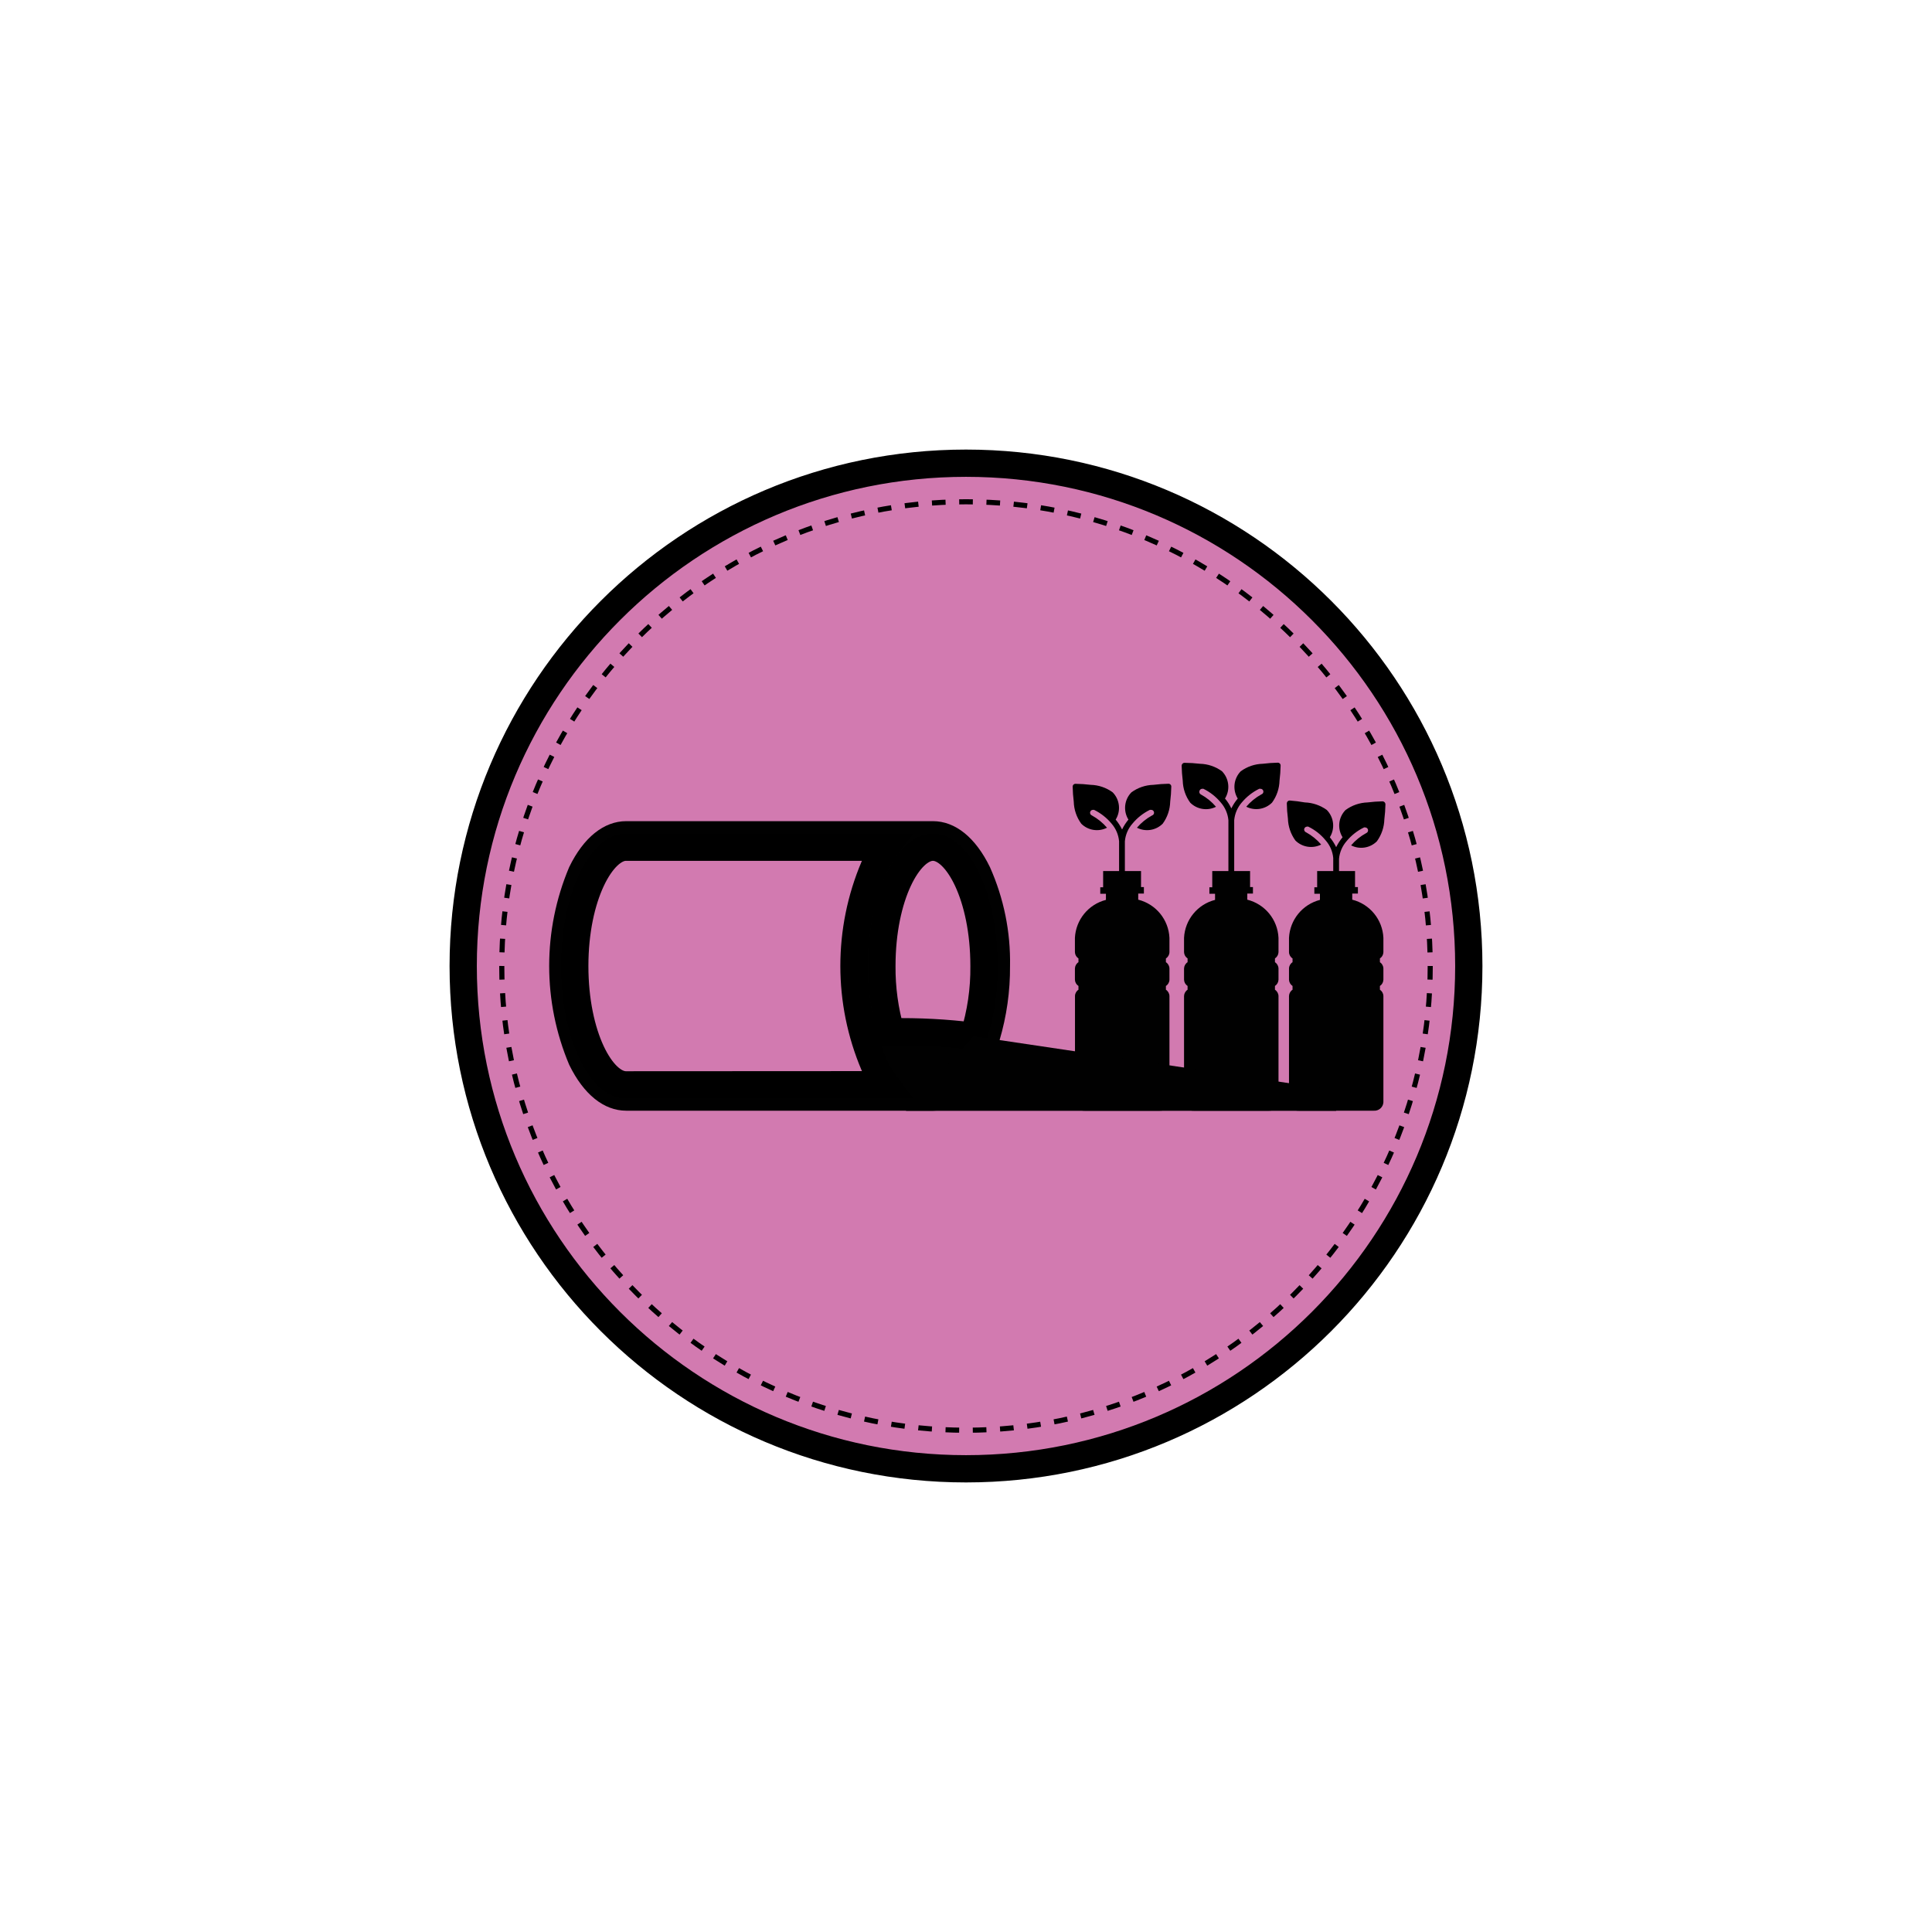
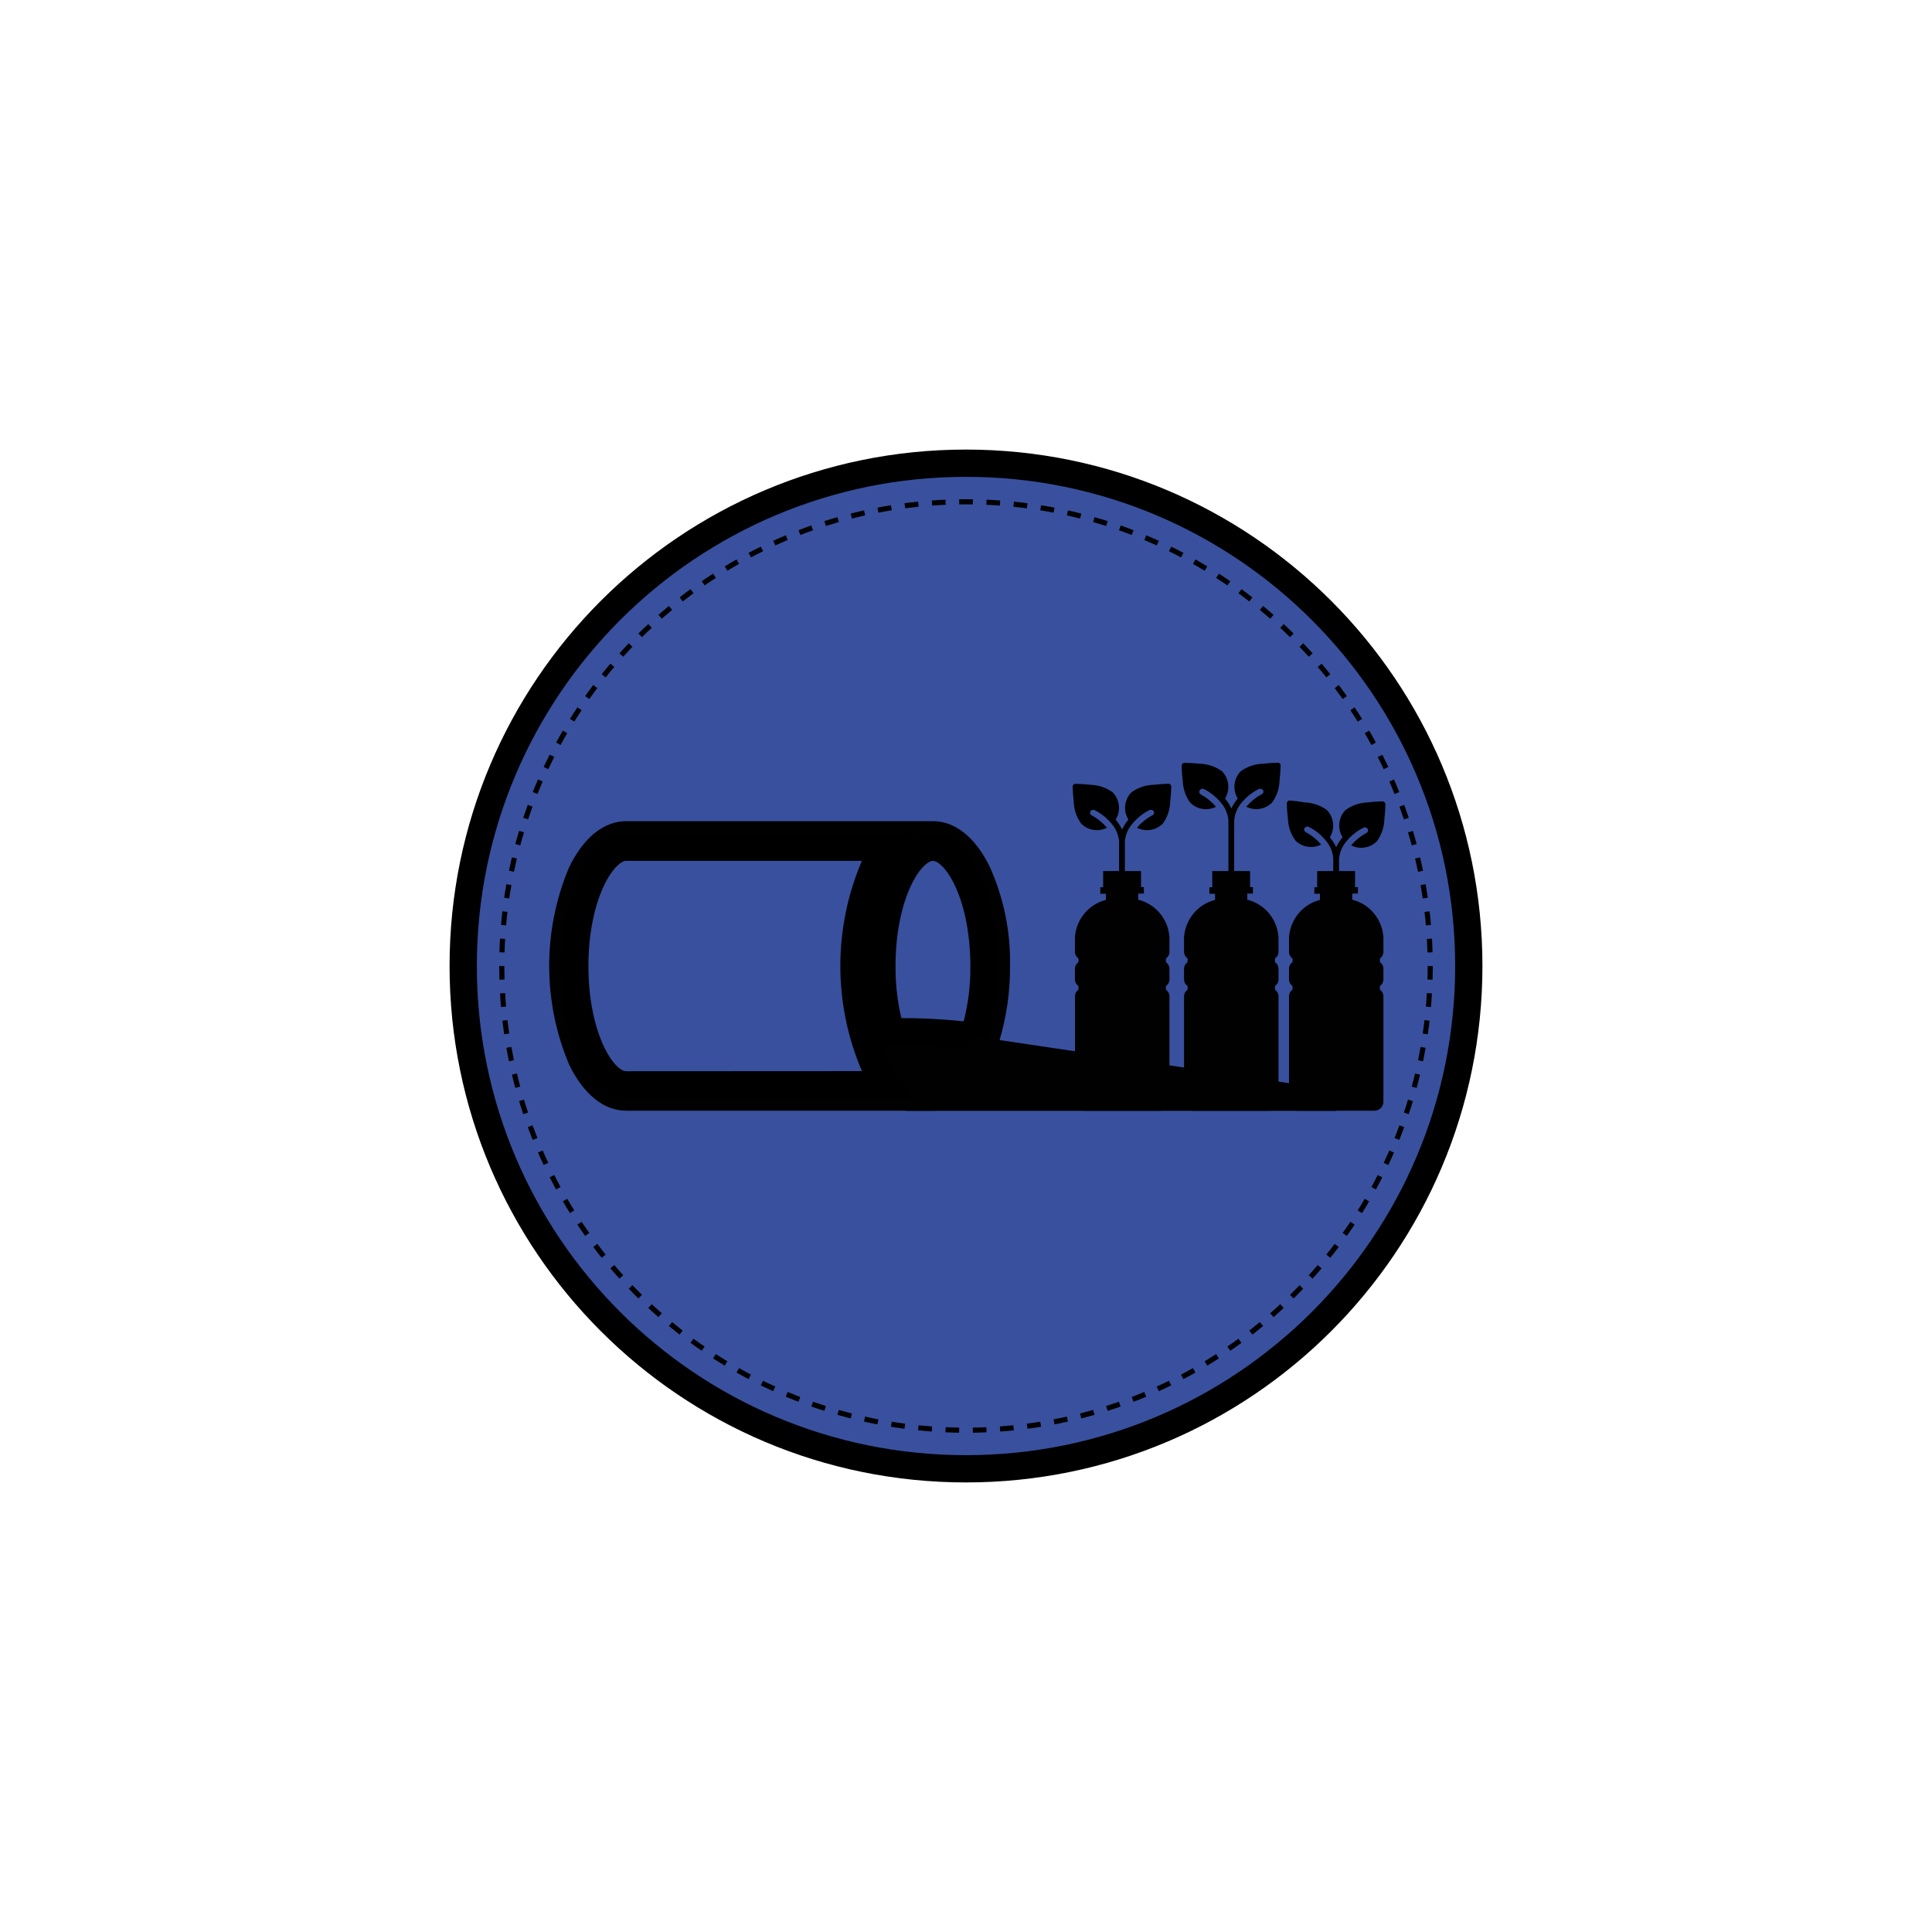
<svg xmlns="http://www.w3.org/2000/svg" viewBox="0 0 283.46 283.46">
-   <circle cx="141.73" cy="141.73" r="73.77" fill="#d27ab0" stroke="#000" stroke-miterlimit="10" stroke-width="4" />
+   <circle cx="141.73" cy="141.73" r="73.77" fill="#39509e" stroke="#000" stroke-miterlimit="10" stroke-width="4" />
  <circle cx="141.73" cy="141.73" r="68.11" fill="none" stroke="#000" stroke-miterlimit="10" stroke-width="0.75" stroke-dasharray="2" />
  <path d="M146.65,152.63a37.47,37.47,0,0,0,1.54-10.9,34,34,0,0,0-2.95-14.51c-2.11-4.34-5.08-6.74-8.36-6.74h-45c-3.28,0-6.26,2.39-8.37,6.74a37.28,37.28,0,0,0,0,29c2.12,4.35,5.09,6.74,8.37,6.74h45.05a7.24,7.24,0,0,0,4.59-1.72" fill="#010101" />
-   <path d="M136.88,124.3c3.54,0,7.49,7.16,7.49,17.43a33.15,33.15,0,0,1-1.52,10.3,84.91,84.91,0,0,0-12.14-.64,33.91,33.91,0,0,1-1.32-9.66C129.39,131.46,133.34,124.3,136.88,124.3Z" fill="#d27ab0" stroke="#000" stroke-miterlimit="10" stroke-width="4" />
-   <path d="M91.83,159.17c-3.55,0-7.5-7.16-7.5-17.44s4-17.43,7.5-17.43H130a17.64,17.64,0,0,0-1.76,2.92,37.16,37.16,0,0,0,0,29,17.75,17.75,0,0,0,1.76,2.93Z" fill="#d27ab0" stroke="#000" stroke-miterlimit="10" stroke-width="4" />
+   <path d="M136.88,124.3c3.54,0,7.49,7.16,7.49,17.43a33.15,33.15,0,0,1-1.52,10.3,84.91,84.91,0,0,0-12.14-.64,33.91,33.91,0,0,1-1.32-9.66C129.39,131.46,133.34,124.3,136.88,124.3Z" fill="#39509e" stroke="#000" stroke-miterlimit="10" stroke-width="4" />
+   <path d="M91.83,159.17c-3.55,0-7.5-7.16-7.5-17.44s4-17.43,7.5-17.43H130a17.64,17.64,0,0,0-1.76,2.92,37.16,37.16,0,0,0,0,29,17.75,17.75,0,0,0,1.76,2.93Z" fill="#39509e" stroke="#000" stroke-miterlimit="10" stroke-width="4" />
  <path d="M167,132v-.9h.83v-.95h-.42V127.8h-5.56v2.38h-.42v.95h.83v.9a6.06,6.06,0,0,0-4.55,5.57h0v2.1a1.15,1.15,0,0,0,.52.92v.55a1.15,1.15,0,0,0-.52.93v1.64a1.15,1.15,0,0,0,.52.92v.55a1.12,1.12,0,0,0-.51.93v15.6a1.33,1.33,0,0,0,1.43,1.22h11a1.33,1.33,0,0,0,1.43-1.22h0v-15.6a1.13,1.13,0,0,0-.52-.93v-.55a1.12,1.12,0,0,0,.52-.92v-1.64a1.13,1.13,0,0,0-.52-.93v-.55a1.12,1.12,0,0,0,.52-.92v-2.1h0A6.06,6.06,0,0,0,167,132Z" fill="#010101" />
  <path d="M157.81,115a.41.41,0,0,0-.43.42h0a21.05,21.05,0,0,0,.16,2.2,5.71,5.71,0,0,0,1.1,3.23,3.25,3.25,0,0,0,3.78.59,8,8,0,0,0-2.22-1.8.42.42,0,0,1-.24-.55.42.42,0,0,1,.39-.27.51.51,0,0,1,.17,0,7.81,7.81,0,0,1,2.55,2,4.58,4.58,0,0,1,1.12,2.61v4.85a.43.43,0,1,0,.85,0v-4.85a4.53,4.53,0,0,1,1.13-2.61,7.69,7.69,0,0,1,2.54-2,.51.51,0,0,1,.17,0,.42.42,0,0,1,.15.82,8,8,0,0,0-2.22,1.8,3.25,3.25,0,0,0,3.78-.59,5.71,5.71,0,0,0,1.1-3.23,21.05,21.05,0,0,0,.16-2.2.41.41,0,0,0-.42-.43h0a21.05,21.05,0,0,0-2.2.16,5.71,5.71,0,0,0-3.23,1.1,3.26,3.26,0,0,0-.44,4,7,7,0,0,0-.93,1.45,7.49,7.49,0,0,0-.94-1.45,3.26,3.26,0,0,0-.44-4,5.71,5.71,0,0,0-3.23-1.1A21.05,21.05,0,0,0,157.81,115Z" />
  <path d="M173.8,111.92a.42.42,0,0,0-.43.42h0a21.05,21.05,0,0,0,.16,2.2,5.71,5.71,0,0,0,1.1,3.23,3.27,3.27,0,0,0,3.78.6,7.85,7.85,0,0,0-2.22-1.81A.42.42,0,0,1,176,116a.42.42,0,0,1,.39-.27.51.51,0,0,1,.17,0,7.69,7.69,0,0,1,2.54,2,4.56,4.56,0,0,1,1.13,2.61v8.09a.43.43,0,1,0,.85,0v-8.09a4.61,4.61,0,0,1,1.12-2.61,7.81,7.81,0,0,1,2.55-2,.51.51,0,0,1,.17,0,.42.42,0,0,1,.15.82,7.85,7.85,0,0,0-2.22,1.81,3.27,3.27,0,0,0,3.78-.6,5.71,5.71,0,0,0,1.1-3.23,21.05,21.05,0,0,0,.16-2.2.41.41,0,0,0-.42-.43h0a21.05,21.05,0,0,0-2.2.16,5.71,5.71,0,0,0-3.23,1.1,3.27,3.27,0,0,0-.44,4,6.93,6.93,0,0,0-.94,1.45,6.51,6.51,0,0,0-.93-1.45,3.27,3.27,0,0,0-.44-4,5.71,5.71,0,0,0-3.23-1.1A21.05,21.05,0,0,0,173.8,111.92Z" />
  <path d="M189.22,117.45a.42.42,0,0,0-.42.43h0a18.46,18.46,0,0,0,.16,2.21,5.76,5.76,0,0,0,1.1,3.23,3.26,3.26,0,0,0,3.78.59,7.91,7.91,0,0,0-2.22-1.8.43.43,0,0,1-.25-.55.45.45,0,0,1,.4-.28.35.35,0,0,1,.17,0,7.44,7.44,0,0,1,2.54,2,4.53,4.53,0,0,1,1.13,2.6v2.13a.43.43,0,1,0,.85,0V126a4.58,4.58,0,0,1,1.12-2.6,7.55,7.55,0,0,1,2.55-2,.33.33,0,0,1,.17,0,.43.43,0,0,1,.15.83,7.77,7.77,0,0,0-2.22,1.8,3.26,3.26,0,0,0,3.78-.59,5.76,5.76,0,0,0,1.1-3.23,21.32,21.32,0,0,0,.16-2.21.44.44,0,0,0-.42-.43h0a21.05,21.05,0,0,0-2.2.16,5.79,5.79,0,0,0-3.23,1.11,3.24,3.24,0,0,0-.44,4,7.49,7.49,0,0,0-.94,1.45,7.44,7.44,0,0,0-.93-1.45,3.26,3.26,0,0,0-.44-4,5.84,5.84,0,0,0-3.23-1.11A21.32,21.32,0,0,0,189.22,117.45Z" />
  <path d="M183,132v-.9h.83v-.95h-.42V127.8h-5.55v2.38h-.42v.95h.83v.9a6.06,6.06,0,0,0-4.55,5.57h0v2.1a1.15,1.15,0,0,0,.52.92v.55a1.15,1.15,0,0,0-.52.93v1.64a1.15,1.15,0,0,0,.52.92v.55a1.15,1.15,0,0,0-.52.93v15.6a1.33,1.33,0,0,0,1.43,1.22h11a1.33,1.33,0,0,0,1.43-1.22h0v-15.6a1.15,1.15,0,0,0-.52-.93v-.55a1.15,1.15,0,0,0,.52-.92v-1.64a1.15,1.15,0,0,0-.52-.93v-.55a1.15,1.15,0,0,0,.52-.92v-2.1h0A6.06,6.06,0,0,0,183,132Z" fill="#010101" />
  <path d="M198.4,132v-.9h.83v-.95h-.42V127.8h-5.56v2.38h-.41v.95h.82v.9a6.07,6.07,0,0,0-4.54,5.57h0v2.1a1.12,1.12,0,0,0,.52.92v.55a1.13,1.13,0,0,0-.52.93v1.64a1.15,1.15,0,0,0,.52.92v.55a1.15,1.15,0,0,0-.52.93v15.6a1.33,1.33,0,0,0,1.43,1.22h11a1.32,1.32,0,0,0,1.42-1.22h0v-15.6a1.14,1.14,0,0,0-.51-.93v-.55a1.14,1.14,0,0,0,.51-.92v-1.64a1.14,1.14,0,0,0-.51-.93v-.55a1.14,1.14,0,0,0,.51-.92v-2.1h0A6.05,6.05,0,0,0,198.4,132Z" fill="#010101" />
  <polygon points="196.55 160.03 142.85 152.03 132.91 162.98 196.03 162.98 196.55 160.03" fill="#010101" />
</svg>
